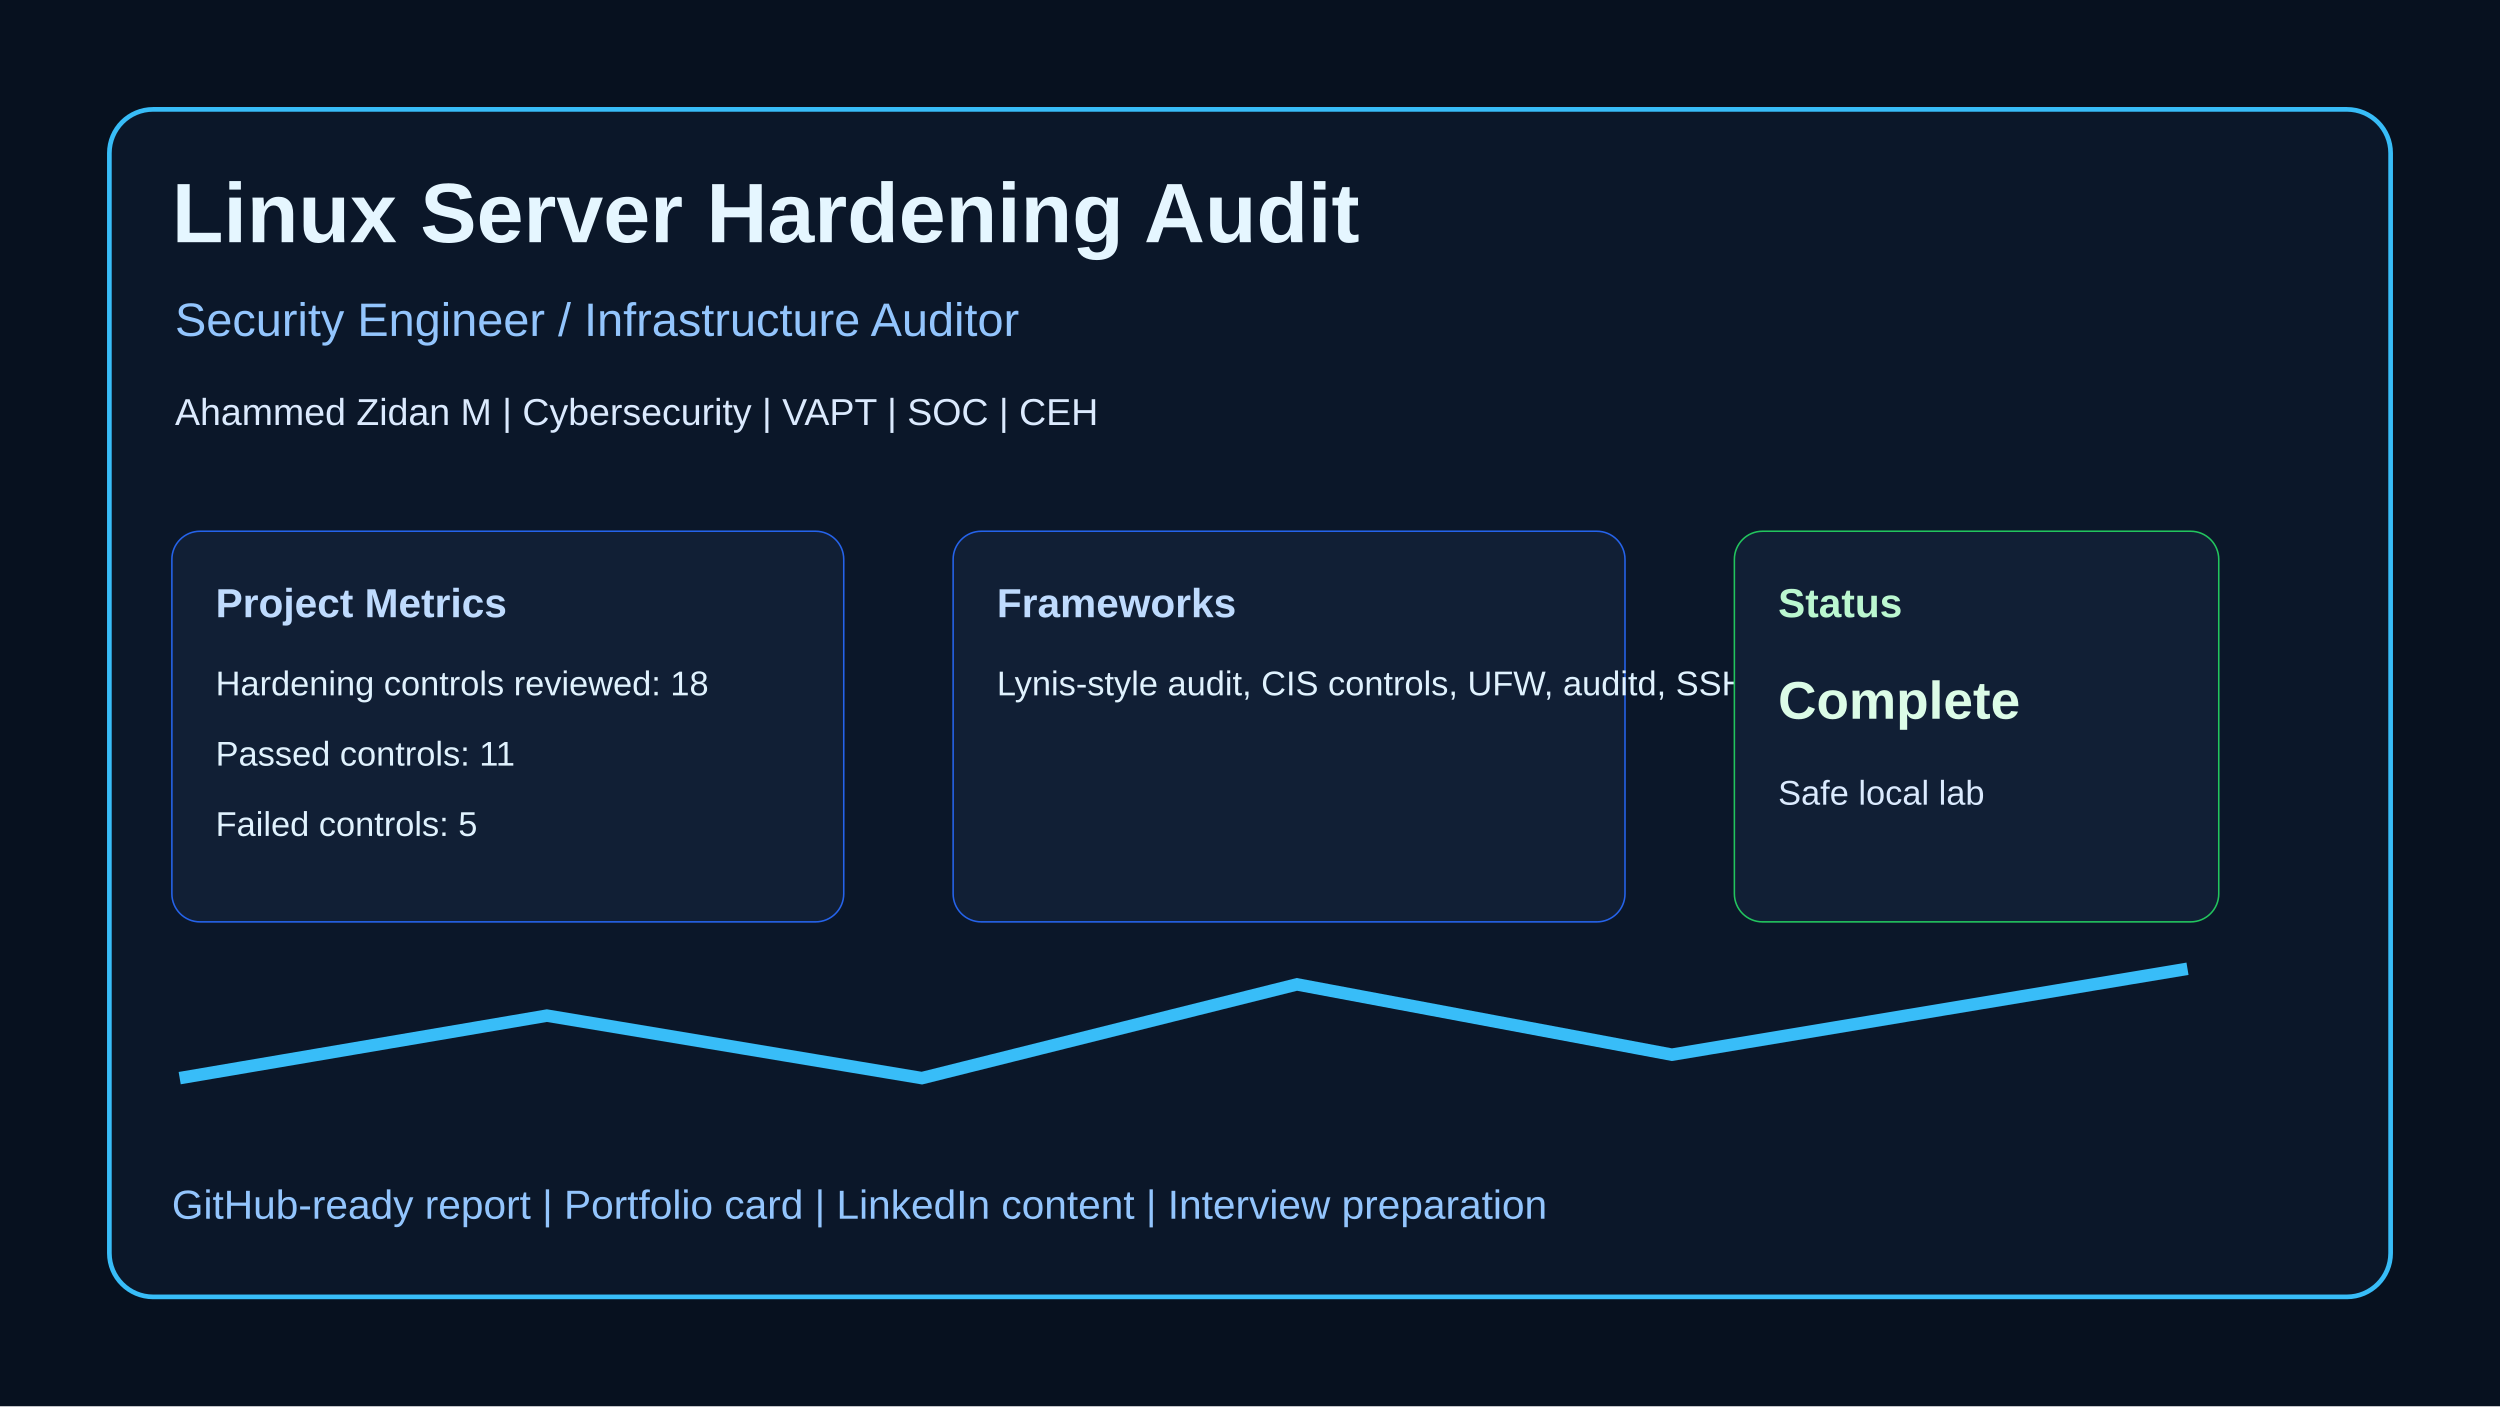
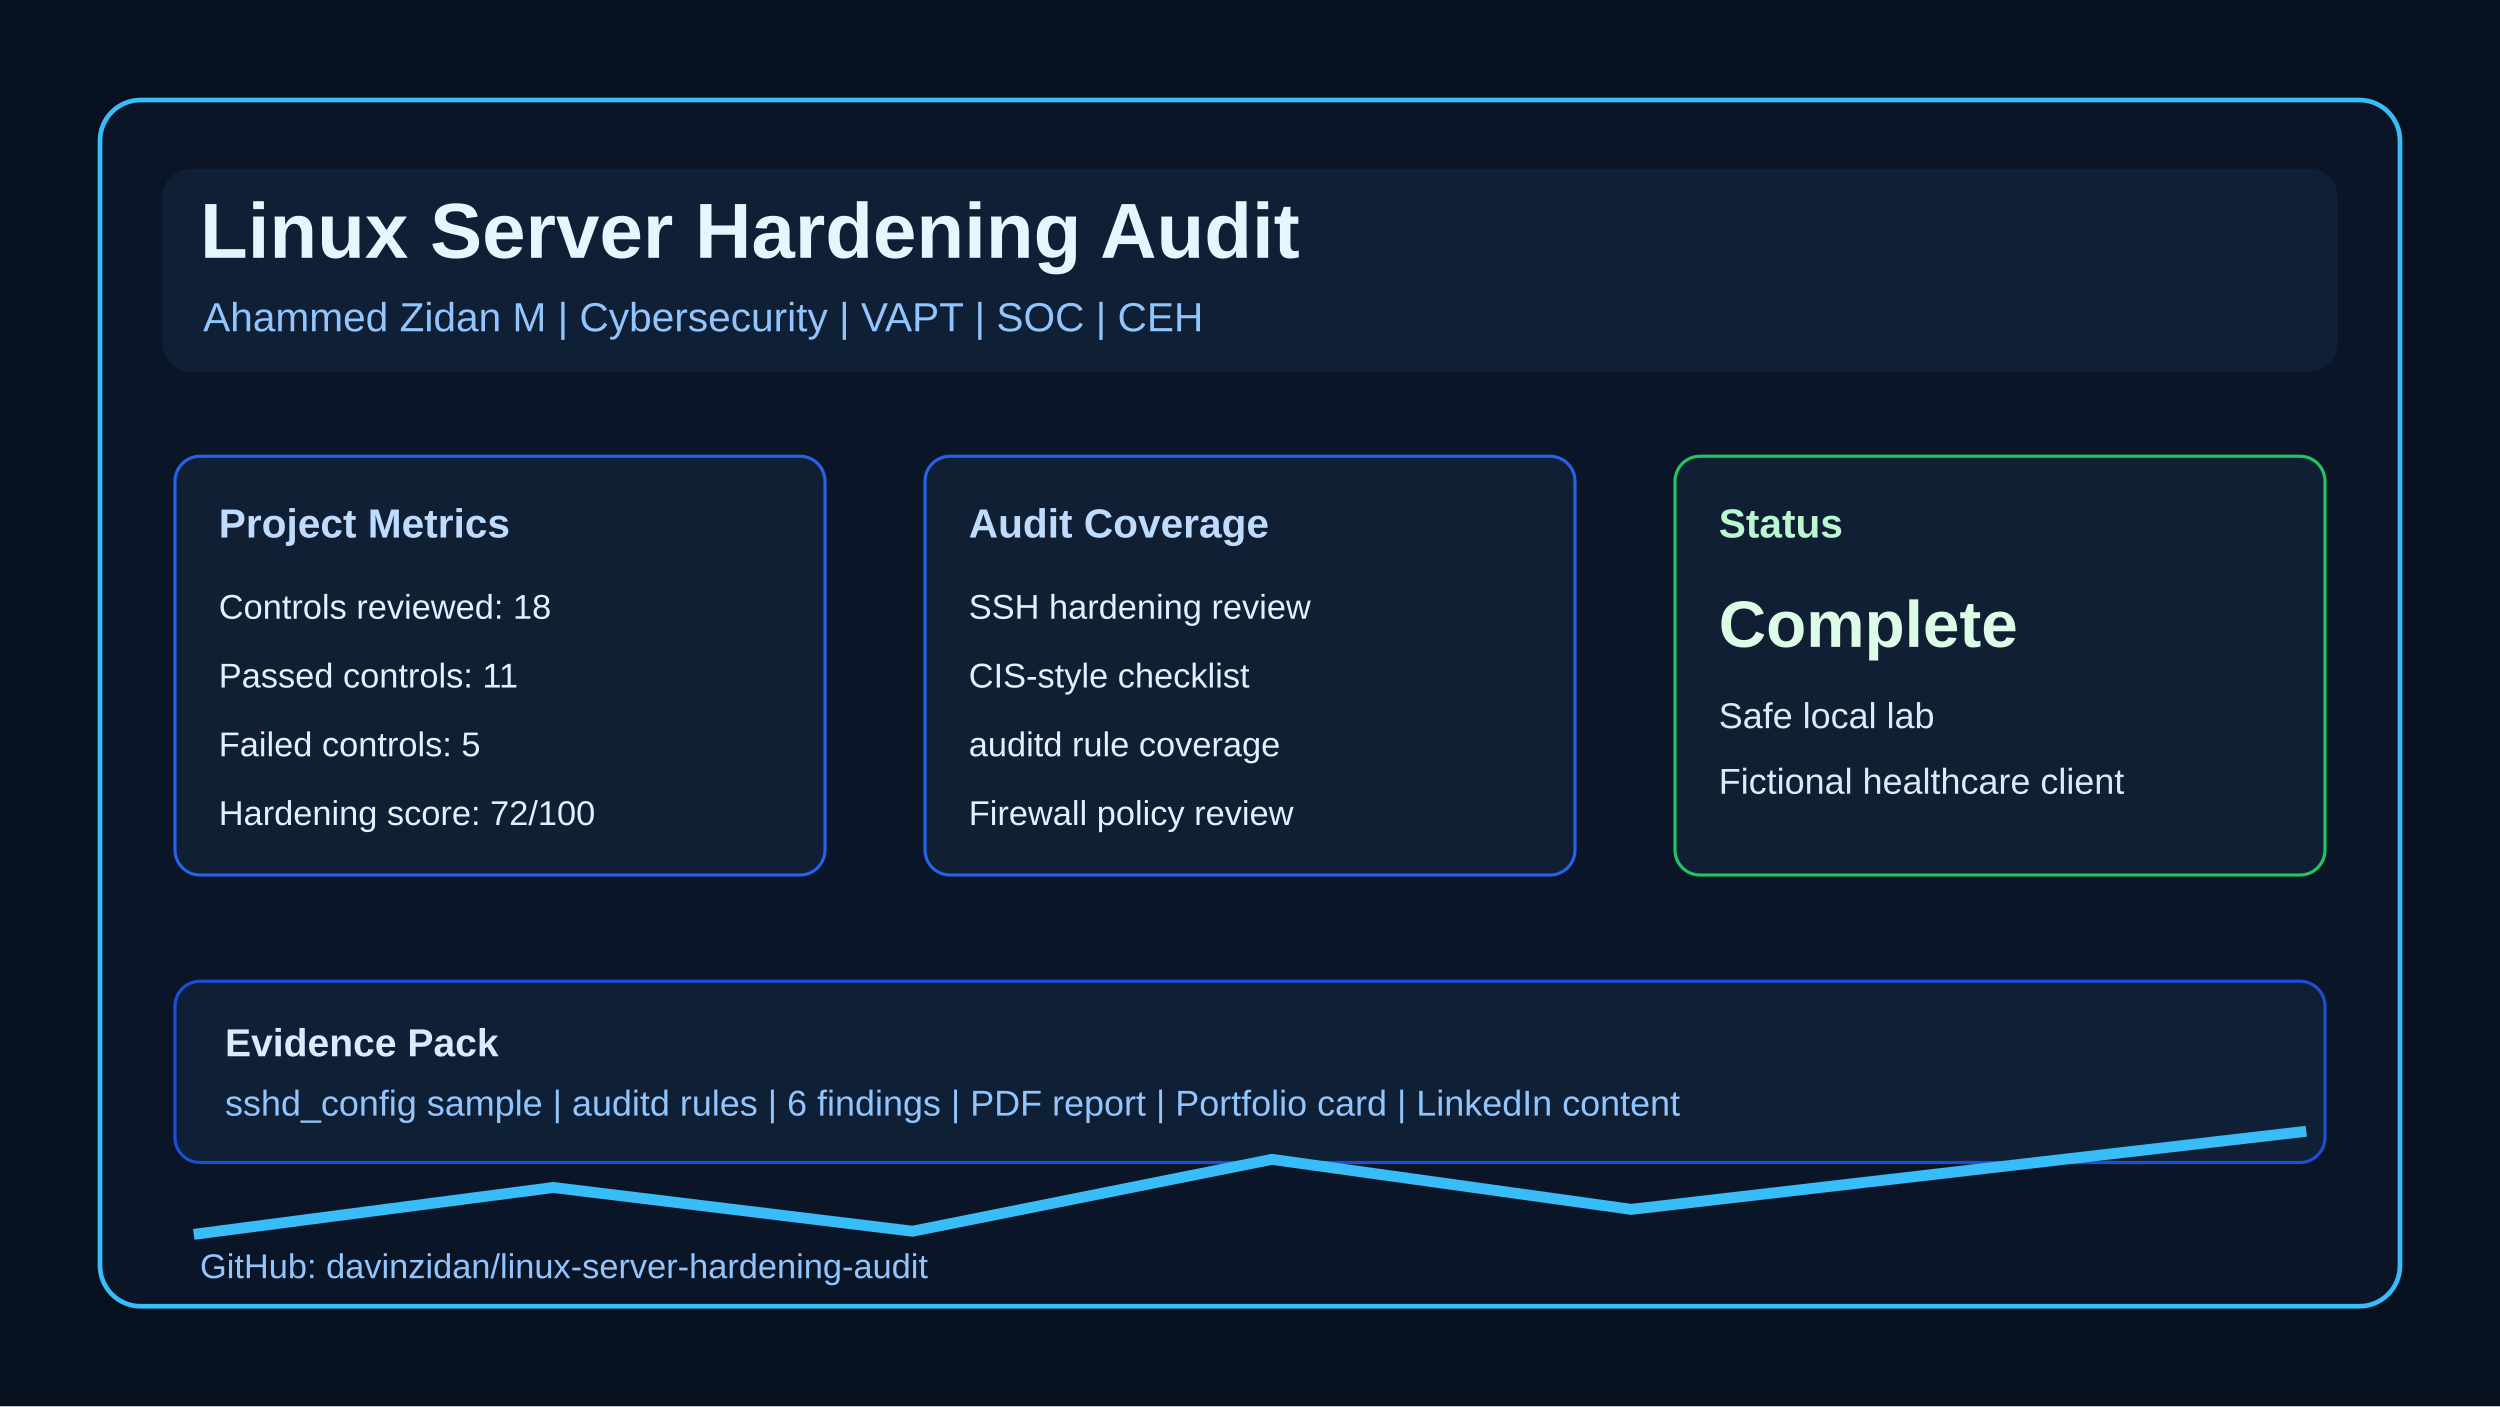
<svg xmlns="http://www.w3.org/2000/svg" width="1600" height="900" viewBox="0 0 1600 900">
-   <rect width="1600" height="900" fill="#07111f" />
-   <rect x="70" y="70" width="1460" height="760" rx="28" fill="#0b1729" stroke="#38bdf8" stroke-width="3" />
-   <text x="110" y="155" fill="#e5f6ff" font-family="Arial, Helvetica, sans-serif" font-size="54" font-weight="700">Linux Server Hardening Audit</text>
-   <text x="112" y="215" fill="#93c5fd" font-family="Arial, Helvetica, sans-serif" font-size="30">Security Engineer / Infrastructure Auditor</text>
-   <text x="112" y="272" fill="#dbeafe" font-family="Arial, Helvetica, sans-serif" font-size="24">Ahammed Zidan M | Cybersecurity | VAPT | SOC | CEH</text>
-   <g transform="translate(110,340)">
-     <rect width="430" height="250" rx="18" fill="#111f35" stroke="#2563eb" />
-     <text x="28" y="55" fill="#bfdbfe" font-family="Arial" font-size="26" font-weight="700">Project Metrics</text>
-     <text x="28" y="105" fill="#e0f2fe" font-family="Arial" font-size="22">Hardening controls reviewed: 18</text>
-     <text x="28" y="150" fill="#e0f2fe" font-family="Arial" font-size="22">Passed controls: 11</text>
-     <text x="28" y="195" fill="#e0f2fe" font-family="Arial" font-size="22">Failed controls: 5</text>
+   <rect width="1600" height="900" fill="#06101f" />
+   <rect x="64" y="64" width="1472" height="772" rx="26" fill="#0a1628" stroke="#38bdf8" stroke-width="3" />
+   <rect x="104" y="108" width="1392" height="130" rx="18" fill="#0f1f35" />
+   <text x="128" y="165" fill="#e5f6ff" font-family="Arial, Helvetica, sans-serif" font-size="50" font-weight="700">Linux Server Hardening Audit</text>
+   <text x="130" y="212" fill="#93c5fd" font-family="Arial, Helvetica, sans-serif" font-size="26">Ahammed Zidan M | Cybersecurity | VAPT | SOC | CEH</text>
+   <g transform="translate(112,292)">
+     <rect width="416" height="268" rx="16" fill="#101f34" stroke="#2563eb" stroke-width="2" />
+     <text x="28" y="52" fill="#bfdbfe" font-family="Arial, Helvetica, sans-serif" font-size="26" font-weight="700">Project Metrics</text>
+     <text x="28" y="104" fill="#e0f2fe" font-family="Arial, Helvetica, sans-serif" font-size="22">Controls reviewed: 18</text>
+     <text x="28" y="148" fill="#e0f2fe" font-family="Arial, Helvetica, sans-serif" font-size="22">Passed controls: 11</text>
+     <text x="28" y="192" fill="#e0f2fe" font-family="Arial, Helvetica, sans-serif" font-size="22">Failed controls: 5</text>
+     <text x="28" y="236" fill="#e0f2fe" font-family="Arial, Helvetica, sans-serif" font-size="22">Hardening score: 72/100</text>
  </g>
-   <g transform="translate(610,340)">
-     <rect width="430" height="250" rx="18" fill="#111f35" stroke="#2563eb" />
-     <text x="28" y="55" fill="#bfdbfe" font-family="Arial" font-size="26" font-weight="700">Frameworks</text>
-     <text x="28" y="105" fill="#e0f2fe" font-family="Arial" font-size="22">Lynis-style audit, CIS controls, UFW, auditd, SSH hardening, Bash/Python</text>
+   <g transform="translate(592,292)">
+     <rect width="416" height="268" rx="16" fill="#101f34" stroke="#2563eb" stroke-width="2" />
+     <text x="28" y="52" fill="#bfdbfe" font-family="Arial, Helvetica, sans-serif" font-size="26" font-weight="700">Audit Coverage</text>
+     <text x="28" y="104" fill="#e0f2fe" font-family="Arial, Helvetica, sans-serif" font-size="22">SSH hardening review</text>
+     <text x="28" y="148" fill="#e0f2fe" font-family="Arial, Helvetica, sans-serif" font-size="22">CIS-style checklist</text>
+     <text x="28" y="192" fill="#e0f2fe" font-family="Arial, Helvetica, sans-serif" font-size="22">auditd rule coverage</text>
+     <text x="28" y="236" fill="#e0f2fe" font-family="Arial, Helvetica, sans-serif" font-size="22">Firewall policy review</text>
  </g>
-   <g transform="translate(1110,340)">
-     <rect width="310" height="250" rx="18" fill="#111f35" stroke="#22c55e" />
-     <text x="28" y="55" fill="#bbf7d0" font-family="Arial" font-size="26" font-weight="700">Status</text>
-     <text x="28" y="120" fill="#dcfce7" font-family="Arial" font-size="34" font-weight="700">Complete</text>
-     <text x="28" y="175" fill="#dbeafe" font-family="Arial" font-size="22">Safe local lab</text>
+   <g transform="translate(1072,292)">
+     <rect width="416" height="268" rx="16" fill="#101f34" stroke="#22c55e" stroke-width="2" />
+     <text x="28" y="52" fill="#bbf7d0" font-family="Arial, Helvetica, sans-serif" font-size="26" font-weight="700">Status</text>
+     <text x="28" y="122" fill="#dcfce7" font-family="Arial, Helvetica, sans-serif" font-size="42" font-weight="700">Complete</text>
+     <text x="28" y="174" fill="#dbeafe" font-family="Arial, Helvetica, sans-serif" font-size="23">Safe local lab</text>
+     <text x="28" y="216" fill="#dbeafe" font-family="Arial, Helvetica, sans-serif" font-size="23">Fictional healthcare client</text>
  </g>
-   <polyline points="115,690 350,650 590,690 830,630 1070,675 1400,620" fill="none" stroke="#38bdf8" stroke-width="8" />
-   <text x="110" y="780" fill="#93c5fd" font-family="Arial" font-size="26">GitHub-ready report | Portfolio card | LinkedIn content | Interview preparation</text>
+   <g transform="translate(112,628)">
+     <rect width="1376" height="116" rx="16" fill="#0f1f35" stroke="#1d4ed8" stroke-width="2" />
+     <text x="32" y="48" fill="#dbeafe" font-family="Arial, Helvetica, sans-serif" font-size="25" font-weight="700">Evidence Pack</text>
+     <text x="32" y="86" fill="#93c5fd" font-family="Arial, Helvetica, sans-serif" font-size="23">sshd_config sample | auditd rules | 6 findings | PDF report | Portfolio card | LinkedIn content</text>
+   </g>
+   <polyline points="124,790 354,760 584,788 814,742 1044,774 1476,724" fill="none" stroke="#38bdf8" stroke-width="7" />
+   <text x="128" y="818" fill="#93c5fd" font-family="Arial, Helvetica, sans-serif" font-size="22">GitHub: davinzidan/linux-server-hardening-audit</text>
</svg>
